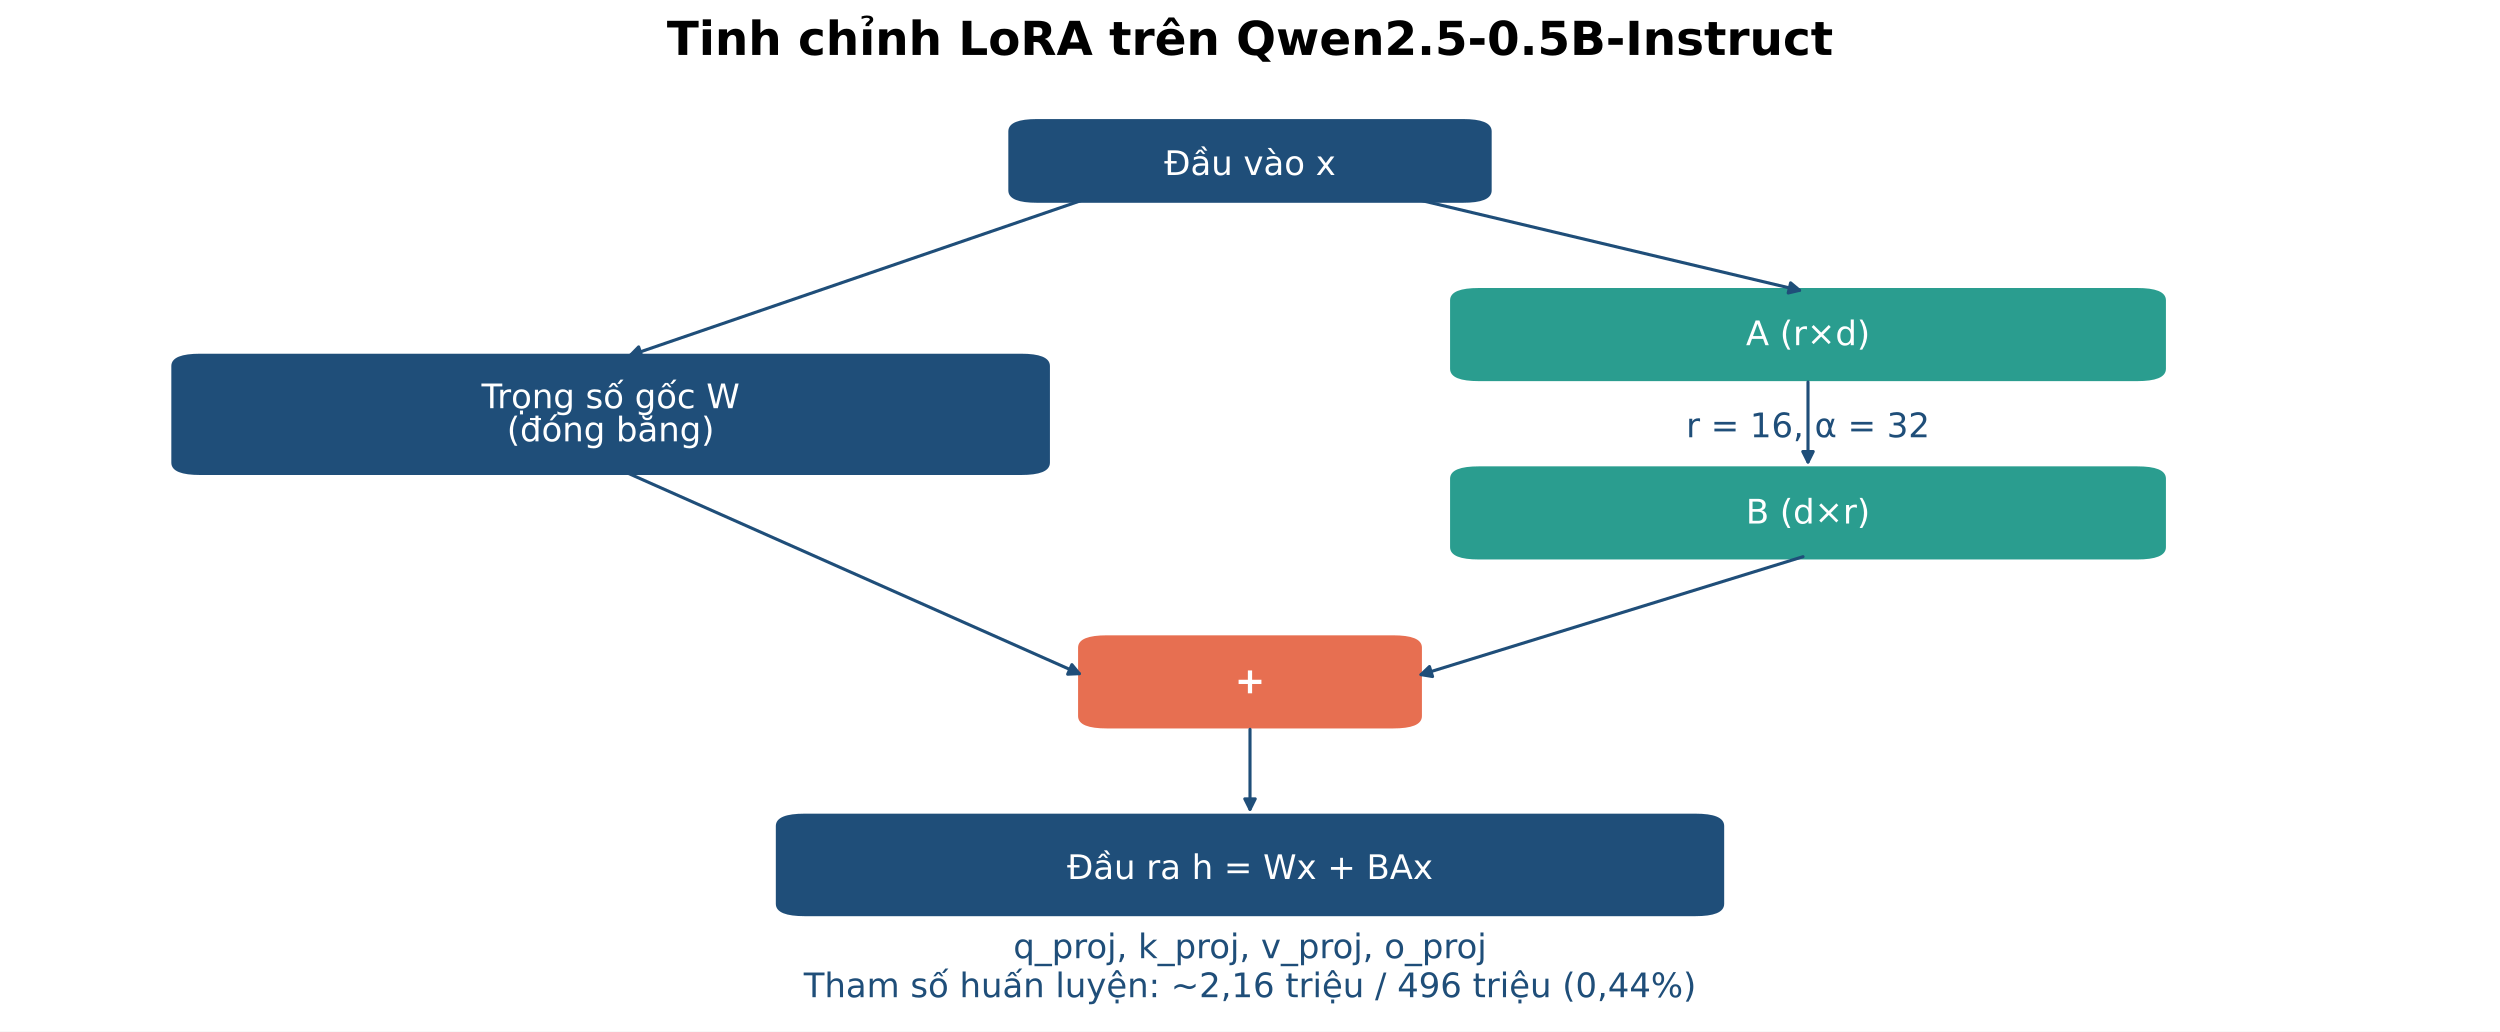
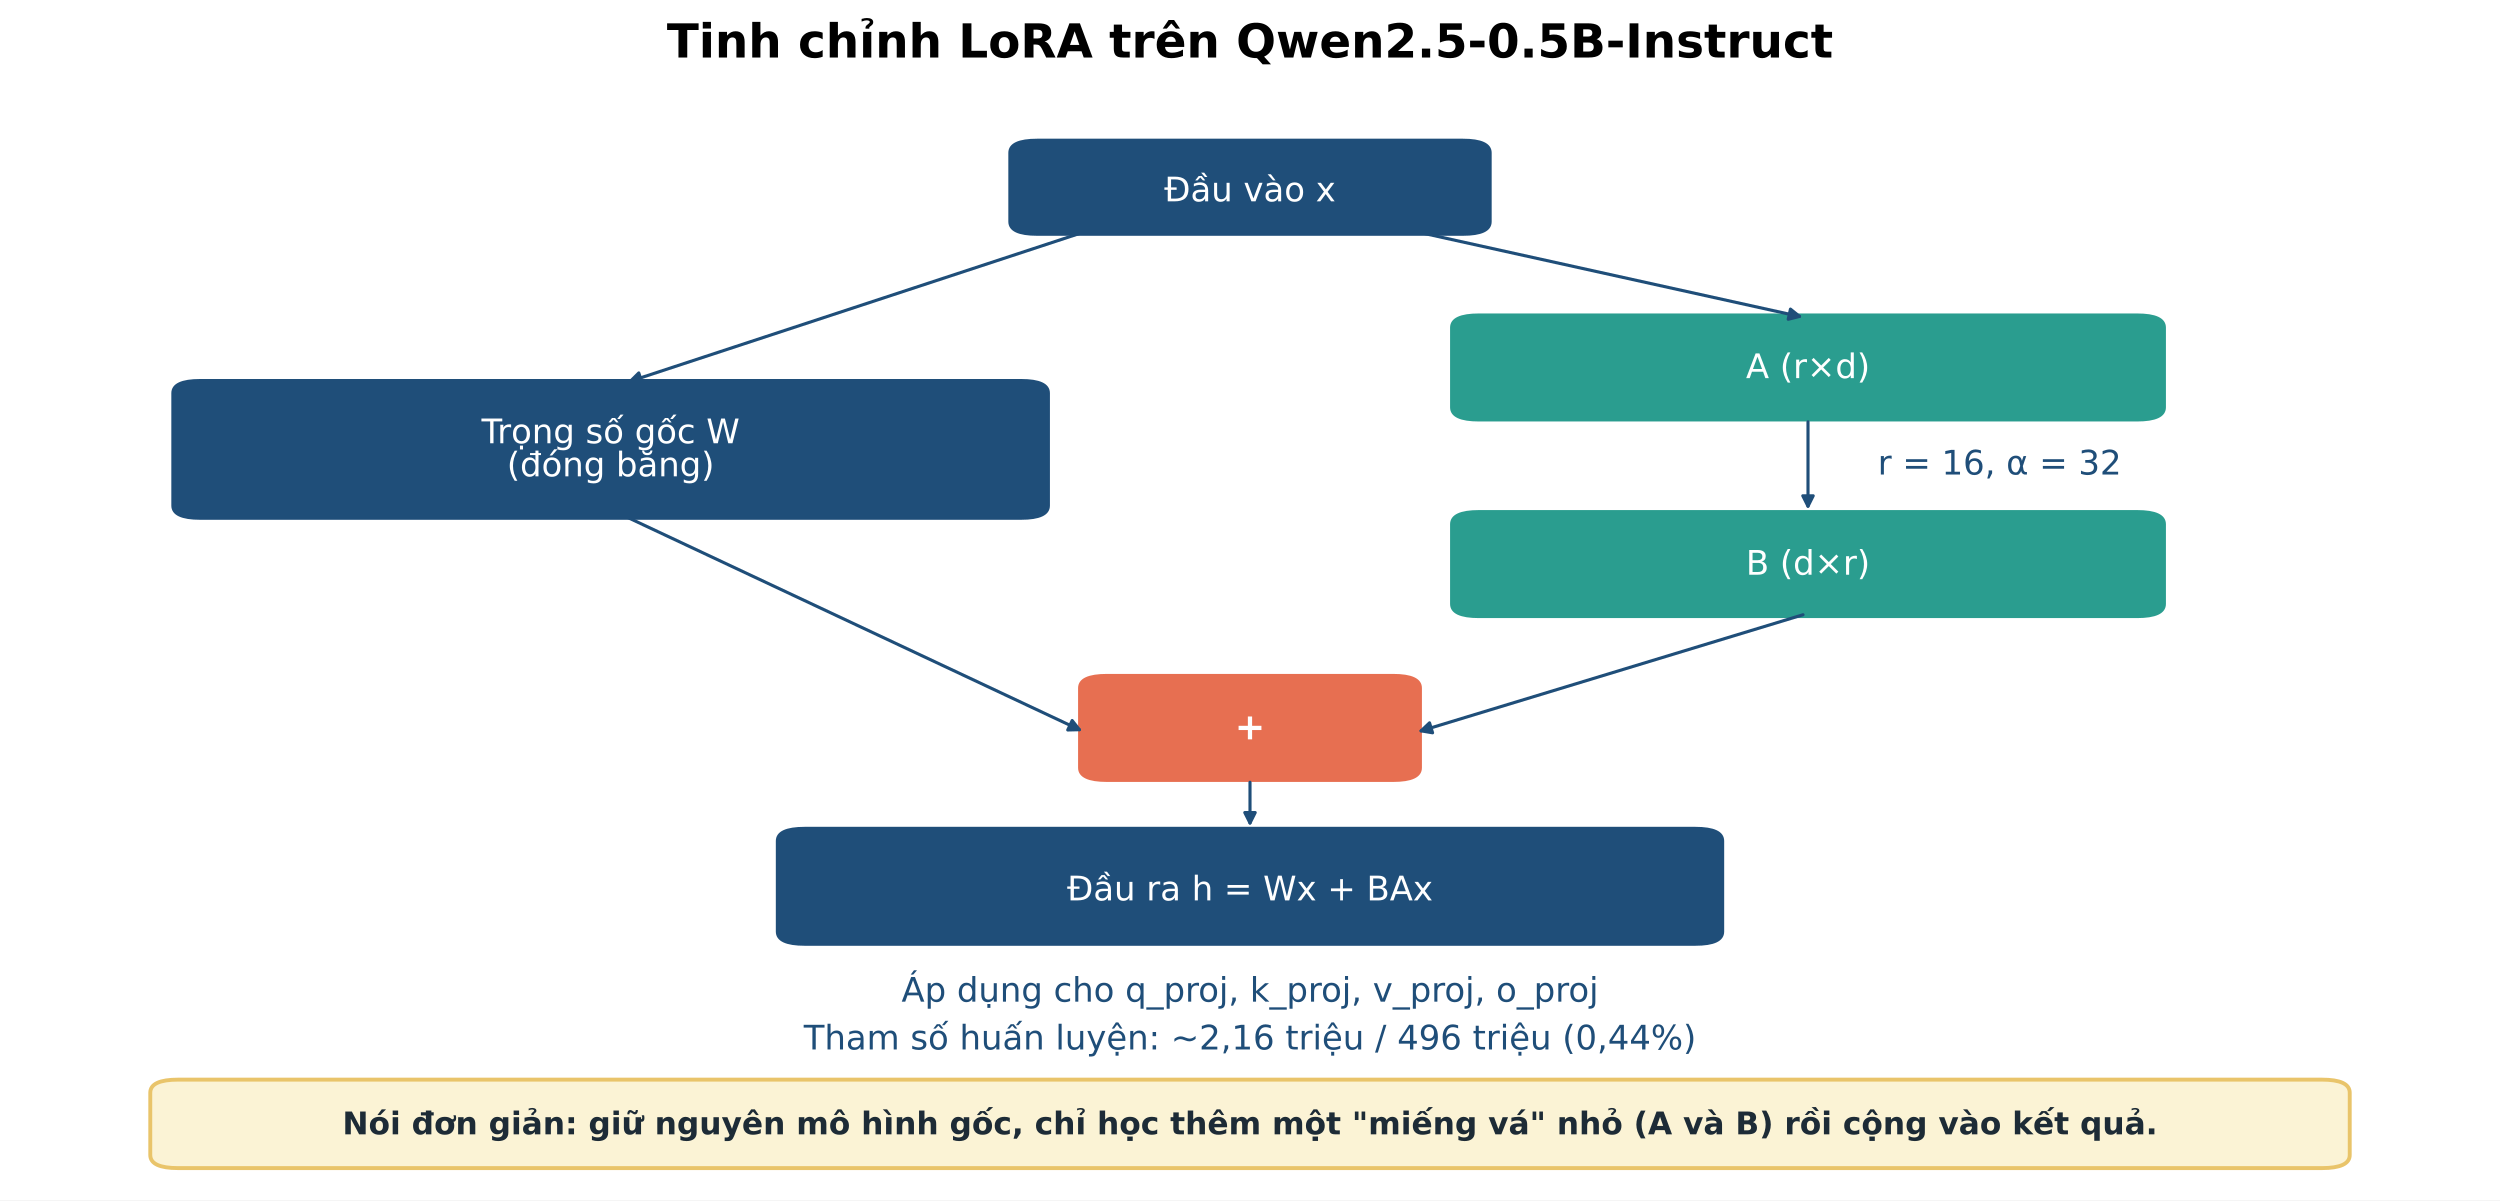
- <svg xmlns="http://www.w3.org/2000/svg" width="959.76pt" height="396pt" viewBox="0 0 959.76 396" version="1.1">
+ <svg xmlns="http://www.w3.org/2000/svg" width="959.76pt" height="460.8pt" viewBox="0 0 959.76 460.8" version="1.1">
  <defs>
    <style type="text/css">*{stroke-linejoin: round; stroke-linecap: butt}</style>
  </defs>
  <g id="figure_1">
    <g id="patch_1">
-       <path d="M 0 396  L 959.76 396  L 959.76 0  L 0 0  z " style="fill: #ffffff" />
+       <path d="M 0 460.8  L 959.76 460.8  L 959.76 0  L 0 0  z " style="fill: #ffffff" />
    </g>
    <g id="axes_1">
      <g id="patch_2">
-         <path d="M 398.209 77.452  L 561.551 77.452  Q 572.262 77.452 572.262 73.127  L 572.262 50.425  Q 572.262 46.1 561.551 46.1  L 398.209 46.1  Q 387.498 46.1 387.498 50.425  L 387.498 73.127  Q 387.498 77.452 398.209 77.452  z " clip-path="url(#pc869e7223e)" style="fill: #1f4e79; stroke: #1f4e79; stroke-width: 0.8; stroke-linejoin: miter" />
+         <path d="M 398.209 90.126  L 561.551 90.126  Q 572.262 90.126 572.262 85.094  L 572.262 58.676  Q 572.262 53.644 561.551 53.644  L 398.209 53.644  Q 387.498 53.644 387.498 58.676  L 387.498 85.094  Q 387.498 90.126 398.209 90.126  z " clip-path="url(#pcb9f6bc959)" style="fill: #1f4e79; stroke: #1f4e79; stroke-width: 0.8; stroke-linejoin: miter" />
      </g>
      <g id="patch_3">
-         <path d="M 76.882 181.956  L 391.961 181.956  Q 402.672 181.956 402.672 177.632  L 402.672 140.515  Q 402.672 136.19 391.961 136.19  L 76.882 136.19  Q 66.171 136.19 66.171 140.515  L 66.171 177.632  Q 66.171 181.956 76.882 181.956  z " clip-path="url(#pc869e7223e)" style="fill: #1f4e79; stroke: #1f4e79; stroke-width: 0.8; stroke-linejoin: miter" />
+         <path d="M 76.882 199.151  L 391.961 199.151  Q 402.672 199.151 402.672 194.119  L 402.672 150.928  Q 402.672 145.896 391.961 145.896  L 76.882 145.896  Q 66.171 145.896 66.171 150.928  L 66.171 194.119  Q 66.171 199.151 76.882 199.151  z " clip-path="url(#pcb9f6bc959)" style="fill: #1f4e79; stroke: #1f4e79; stroke-width: 0.8; stroke-linejoin: miter" />
      </g>
      <g id="patch_4">
-         <path d="M 567.799 145.92  L 820.398 145.92  Q 831.109 145.92 831.109 141.596  L 831.109 115.289  Q 831.109 110.965 820.398 110.965  L 567.799 110.965  Q 557.088 110.965 557.088 115.289  L 557.088 141.596  Q 557.088 145.92 567.799 145.92  z " clip-path="url(#pc869e7223e)" style="fill: #2a9d8f; stroke: #2a9d8f; stroke-width: 0.8; stroke-linejoin: miter" />
+         <path d="M 567.799 161.411  L 820.398 161.411  Q 831.109 161.411 831.109 156.379  L 831.109 125.768  Q 831.109 120.737 820.398 120.737  L 567.799 120.737  Q 557.088 120.737 557.088 125.768  L 557.088 156.379  Q 557.088 161.411 567.799 161.411  z " clip-path="url(#pcb9f6bc959)" style="fill: #2a9d8f; stroke: #2a9d8f; stroke-width: 0.8; stroke-linejoin: miter" />
      </g>
      <g id="patch_5">
-         <path d="M 567.799 214.388  L 820.398 214.388  Q 831.109 214.388 831.109 210.064  L 831.109 183.758  Q 831.109 179.434 820.398 179.434  L 567.799 179.434  Q 557.088 179.434 557.088 183.758  L 557.088 210.064  Q 557.088 214.388 567.799 214.388  z " clip-path="url(#pc869e7223e)" style="fill: #2a9d8f; stroke: #2a9d8f; stroke-width: 0.8; stroke-linejoin: miter" />
+         <path d="M 567.799 236.89  L 820.398 236.89  Q 831.109 236.89 831.109 231.858  L 831.109 201.247  Q 831.109 196.216 820.398 196.216  L 567.799 196.216  Q 557.088 196.216 557.088 201.247  L 557.088 231.858  Q 557.088 236.89 567.799 236.89  z " clip-path="url(#pcb9f6bc959)" style="fill: #2a9d8f; stroke: #2a9d8f; stroke-width: 0.8; stroke-linejoin: miter" />
      </g>
      <g id="patch_6">
-         <path d="M 424.987 279.253  L 534.773 279.253  Q 545.484 279.253 545.484 274.929  L 545.484 248.623  Q 545.484 244.298 534.773 244.298  L 424.987 244.298  Q 414.276 244.298 414.276 248.623  L 414.276 274.929  Q 414.276 279.253 424.987 279.253  z " clip-path="url(#pc869e7223e)" style="fill: #e76f51; stroke: #e76f51; stroke-width: 0.8; stroke-linejoin: miter" />
+         <path d="M 424.987 299.79  L 534.773 299.79  Q 545.484 299.79 545.484 294.758  L 545.484 264.147  Q 545.484 259.115 534.773 259.115  L 424.987 259.115  Q 414.276 259.115 414.276 264.147  L 414.276 294.758  Q 414.276 299.79 424.987 299.79  z " clip-path="url(#pcb9f6bc959)" style="fill: #e76f51; stroke: #e76f51; stroke-width: 0.8; stroke-linejoin: miter" />
      </g>
      <g id="patch_7">
-         <path d="M 308.952 351.325  L 650.808 351.325  Q 661.519 351.325 661.519 347.001  L 661.519 317.091  Q 661.519 312.767 650.808 312.767  L 308.952 312.767  Q 298.241 312.767 298.241 317.091  L 298.241 347.001  Q 298.241 351.325 308.952 351.325  z " clip-path="url(#pc869e7223e)" style="fill: #1f4e79; stroke: #1f4e79; stroke-width: 0.8; stroke-linejoin: miter" />
+         <path d="M 308.952 362.689  L 650.808 362.689  Q 661.519 362.689 661.519 357.657  L 661.519 322.853  Q 661.519 317.821 650.808 317.821  L 308.952 317.821  Q 298.241 317.821 298.241 322.853  L 298.241 357.657  Q 298.241 362.689 308.952 362.689  z " clip-path="url(#pcb9f6bc959)" style="fill: #1f4e79; stroke: #1f4e79; stroke-width: 0.8; stroke-linejoin: miter" />
      </g>
      <g id="patch_8">
-         <path d="M 415.506 76.84  Q 328.14 106.822 242.042 136.368  " clip-path="url(#pc869e7223e)" style="fill: none; stroke: #1f4e79; stroke-width: 1.2; stroke-linecap: round" />
-         <path d="M 246.475 136.961  L 242.042 136.368  L 245.177 133.178  z " clip-path="url(#pc869e7223e)" style="fill: #1f4e79; stroke: #1f4e79; stroke-width: 1.2; stroke-linecap: round" />
+         <path d="M 415.501 89.282  Q 328.143 118.011 242.059 146.32  " clip-path="url(#pcb9f6bc959)" style="fill: none; stroke: #1f4e79; stroke-width: 1.2; stroke-linecap: round" />
+         <path d="M 246.483 146.97  L 242.059 146.32  L 245.234 143.17  z " clip-path="url(#pcb9f6bc959)" style="fill: #1f4e79; stroke: #1f4e79; stroke-width: 1.2; stroke-linecap: round" />
      </g>
      <g id="patch_9">
-         <path d="M 544.31 76.653  Q 618.233 94.209 690.85 111.455  " clip-path="url(#pc869e7223e)" style="fill: none; stroke: #1f4e79; stroke-width: 1.2; stroke-linecap: round" />
-         <path d="M 687.421 108.585  L 690.85 111.455  L 686.496 112.477  z " clip-path="url(#pc869e7223e)" style="fill: #1f4e79; stroke: #1f4e79; stroke-width: 1.2; stroke-linecap: round" />
+         <path d="M 544.31 89.089  Q 618.228 105.431 690.837 121.483  " clip-path="url(#pcb9f6bc959)" style="fill: none; stroke: #1f4e79; stroke-width: 1.2; stroke-linecap: round" />
+         <path d="M 687.363 118.667  L 690.837 121.483  L 686.499 122.572  z " clip-path="url(#pcb9f6bc959)" style="fill: #1f4e79; stroke: #1f4e79; stroke-width: 1.2; stroke-linecap: round" />
      </g>
      <g id="patch_10">
-         <path d="M 694.098 146.66  Q 694.098 162.678 694.098 177.355  " clip-path="url(#pc869e7223e)" style="fill: none; stroke: #1f4e79; stroke-width: 1.2; stroke-linecap: round" />
-         <path d="M 696.098 173.355  L 694.098 177.355  L 692.098 173.355  z " clip-path="url(#pc869e7223e)" style="fill: #1f4e79; stroke: #1f4e79; stroke-width: 1.2; stroke-linecap: round" />
+         <path d="M 694.098 161.948  Q 694.098 178.814 694.098 194.339  " clip-path="url(#pcb9f6bc959)" style="fill: none; stroke: #1f4e79; stroke-width: 1.2; stroke-linecap: round" />
+         <path d="M 696.098 190.339  L 694.098 194.339  L 692.098 190.339  z " clip-path="url(#pcb9f6bc959)" style="fill: #1f4e79; stroke: #1f4e79; stroke-width: 1.2; stroke-linecap: round" />
      </g>
      <g id="patch_11">
-         <path d="M 240.712 181.507  Q 328.143 220.335 414.348 258.619  " clip-path="url(#pc869e7223e)" style="fill: none; stroke: #1f4e79; stroke-width: 1.2; stroke-linecap: round" />
-         <path d="M 411.504 255.168  L 414.348 258.619  L 409.881 258.823  z " clip-path="url(#pc869e7223e)" style="fill: #1f4e79; stroke: #1f4e79; stroke-width: 1.2; stroke-linecap: round" />
+         <path d="M 240.696 198.534  Q 328.143 239.617 414.376 280.128  " clip-path="url(#pcb9f6bc959)" style="fill: none; stroke: #1f4e79; stroke-width: 1.2; stroke-linecap: round" />
+         <path d="M 411.606 276.617  L 414.376 280.128  L 409.905 280.238  z " clip-path="url(#pcb9f6bc959)" style="fill: #1f4e79; stroke: #1f4e79; stroke-width: 1.2; stroke-linecap: round" />
      </g>
      <g id="patch_12">
-         <path d="M 692.186 213.718  Q 618.226 236.551 545.549 258.99  " clip-path="url(#pc869e7223e)" style="fill: none; stroke: #1f4e79; stroke-width: 1.2; stroke-linecap: round" />
-         <path d="M 549.961 259.721  L 545.549 258.99  L 548.781 255.899  z " clip-path="url(#pc869e7223e)" style="fill: #1f4e79; stroke: #1f4e79; stroke-width: 1.2; stroke-linecap: round" />
+         <path d="M 692.186 236.004  Q 618.231 258.485 545.56 280.576  " clip-path="url(#pcb9f6bc959)" style="fill: none; stroke: #1f4e79; stroke-width: 1.2; stroke-linecap: round" />
+         <path d="M 549.969 281.326  L 545.56 280.576  L 548.805 277.499  z " clip-path="url(#pcb9f6bc959)" style="fill: #1f4e79; stroke: #1f4e79; stroke-width: 1.2; stroke-linecap: round" />
      </g>
      <g id="patch_13">
-         <path d="M 479.88 279.994  Q 479.88 296.012 479.88 310.688  " clip-path="url(#pc869e7223e)" style="fill: none; stroke: #1f4e79; stroke-width: 1.2; stroke-linecap: round" />
-         <path d="M 481.88 306.688  L 479.88 310.688  L 477.88 306.688  z " clip-path="url(#pc869e7223e)" style="fill: #1f4e79; stroke: #1f4e79; stroke-width: 1.2; stroke-linecap: round" />
+         <path d="M 479.88 300.321  Q 479.88 308.807 479.88 315.951  " clip-path="url(#pcb9f6bc959)" style="fill: none; stroke: #1f4e79; stroke-width: 1.2; stroke-linecap: round" />
+         <path d="M 481.88 311.951  L 479.88 315.951  L 477.88 311.951  z " clip-path="url(#pcb9f6bc959)" style="fill: #1f4e79; stroke: #1f4e79; stroke-width: 1.2; stroke-linecap: round" />
+       </g>
+       <g id="patch_14">
+         <path d="M 68.402 448.441  L 891.358 448.441  Q 902.069 448.441 902.069 443.409  L 902.069 419.508  Q 902.069 414.476 891.358 414.476  L 68.402 414.476  Q 57.691 414.476 57.691 419.508  L 57.691 443.409  Q 57.691 448.441 68.402 448.441  z " clip-path="url(#pcb9f6bc959)" style="fill: #fbf3d5; stroke: #e9c46a; stroke-width: 1.5; stroke-linejoin: miter" />
      </g>
      <g id="text_1">
-         <text style="font-size: 13px; font-family: 'DejaVu Sans'; text-anchor: middle; fill: #ffffff" x="479.88" y="67.187" transform="rotate(-0 479.88 67.18725)">Đầu vào x</text>
+         <text style="font-size: 13px; font-family: 'DejaVu Sans'; text-anchor: middle; fill: #ffffff" x="479.88" y="77.296" transform="rotate(-0 479.88 77.29605)">Đầu vào x</text>
      </g>
      <g id="text_2">
-         <text style="font-size: 13px; font-family: 'DejaVu Sans'; fill: #ffffff" transform="translate(184.8467 156.722)">Trọng số gốc W</text>
-         <text style="font-size: 13px; font-family: 'DejaVu Sans'; fill: #ffffff" transform="translate(194.5784 169.4204)">(đóng băng)</text>
+         <text style="font-size: 13px; font-family: 'DejaVu Sans'; fill: #ffffff" transform="translate(184.8467 170.1723)">Trọng số gốc W</text>
+         <text style="font-size: 13px; font-family: 'DejaVu Sans'; fill: #ffffff" transform="translate(194.5784 182.8707)">(đóng băng)</text>
      </g>
      <g id="text_3">
-         <text style="font-size: 13px; font-family: 'DejaVu Sans'; text-anchor: middle; fill: #ffffff" x="694.098" y="132.524" transform="rotate(-0 694.0984 132.5244)">A (r×d)</text>
+         <text style="font-size: 13px; font-family: 'DejaVu Sans'; text-anchor: middle; fill: #ffffff" x="694.098" y="145.156" transform="rotate(-0 694.0984 145.1557)">A (r×d)</text>
      </g>
      <g id="text_4">
-         <text style="font-size: 13px; font-family: 'DejaVu Sans'; text-anchor: middle; fill: #ffffff" x="694.098" y="200.993" transform="rotate(-0 694.0984 200.9928)">B (d×r)</text>
+         <text style="font-size: 13px; font-family: 'DejaVu Sans'; text-anchor: middle; fill: #ffffff" x="694.098" y="220.635" transform="rotate(-0 694.0984 220.6348)">B (d×r)</text>
      </g>
      <g id="text_5">
-         <text style="font-size: 13px; font-family: 'DejaVu Sans'; text-anchor: middle; fill: #1f4e79" x="694.098" y="167.856" transform="rotate(-0 694.0984 167.8556)">r = 16, α = 32</text>
+         <text style="font-size: 13px; font-family: 'DejaVu Sans'; text-anchor: start; fill: #1f4e79" x="720.876" y="182.19" transform="rotate(-0 720.8757 182.1904)">r = 16, α = 32</text>
      </g>
      <g id="text_6">
-         <text style="font-weight: 700; font-size: 14px; font-family: 'DejaVu Sans'; text-anchor: middle; fill: #ffffff" x="479.88" y="266.165" transform="rotate(-0 479.88 266.165)">+</text>
+         <text style="font-weight: 700; font-size: 14px; font-family: 'DejaVu Sans'; text-anchor: middle; fill: #ffffff" x="479.88" y="283.841" transform="rotate(-0 479.88 283.8414)">+</text>
      </g>
      <g id="text_7">
-         <text style="font-size: 13px; font-family: 'DejaVu Sans'; text-anchor: middle; fill: #ffffff" x="479.88" y="337.457" transform="rotate(-0 479.88 337.4572)">Đầu ra h = Wx + BAx</text>
+         <text style="font-size: 13px; font-family: 'DejaVu Sans'; text-anchor: middle; fill: #ffffff" x="479.88" y="345.666" transform="rotate(-0 479.88 345.666)">Đầu ra h = Wx + BAx</text>
      </g>
      <g id="text_8">
-         <text style="font-size: 13px; font-family: 'DejaVu Sans'; text-anchor: middle; fill: #1f4e79" x="479.88" y="367.856" transform="rotate(-0 479.88 367.8559)">q_proj, k_proj, v_proj, o_proj</text>
+         <text style="font-size: 13px; font-family: 'DejaVu Sans'; text-anchor: middle; fill: #1f4e79" x="479.88" y="384.557" transform="rotate(-0 479.88 384.5571)">Áp dụng cho q_proj, k_proj, v_proj, o_proj</text>
      </g>
      <g id="text_9">
-         <text style="font-size: 13px; font-family: 'DejaVu Sans'; text-anchor: middle; fill: #1f4e79" x="479.88" y="382.832" transform="rotate(-0 479.88 382.8319)">Tham số huấn luyện: ~2,16 triệu / 496 triệu (0,44%)</text>
+         <text style="font-size: 13px; font-family: 'DejaVu Sans'; text-anchor: middle; fill: #1f4e79" x="479.88" y="402.9" transform="rotate(-0 479.88 402.8997)">Tham số huấn luyện: ~2,16 triệu / 496 triệu (0,44%)</text>
+       </g>
+       <g id="text_10">
+         <text style="font-weight: 700; font-size: 12px; font-family: 'DejaVu Sans'; text-anchor: middle; fill: #1d2b36" x="479.88" y="435.468" transform="rotate(-0 479.88 435.4684)">Nói đơn giản: giữ nguyên mô hình gốc, chỉ học thêm một "miếng vá" nhỏ (A và B) rồi cộng vào kết quả.</text>
      </g>
    </g>
-     <g id="text_10">
-       <text style="font-weight: 700; font-size: 18px; font-family: 'DejaVu Sans'; text-anchor: middle" x="479.88" y="21.102" transform="rotate(-0 479.88 21.10219)">Tinh chỉnh LoRA trên Qwen2.5-0.5B-Instruct</text>
+     <g id="text_11">
+       <text style="font-weight: 700; font-size: 18px; font-family: 'DejaVu Sans'; text-anchor: middle" x="479.88" y="22.074" transform="rotate(-0 479.88 22.07419)">Tinh chỉnh LoRA trên Qwen2.5-0.5B-Instruct</text>
    </g>
  </g>
  <defs>
-     <clipPath id="pc869e7223e">
-       <rect x="33.592" y="25.74" width="892.577" height="360.36" />
+     <clipPath id="pcb9f6bc959">
+       <rect x="33.592" y="29.952" width="892.577" height="419.328" />
    </clipPath>
  </defs>
</svg>
